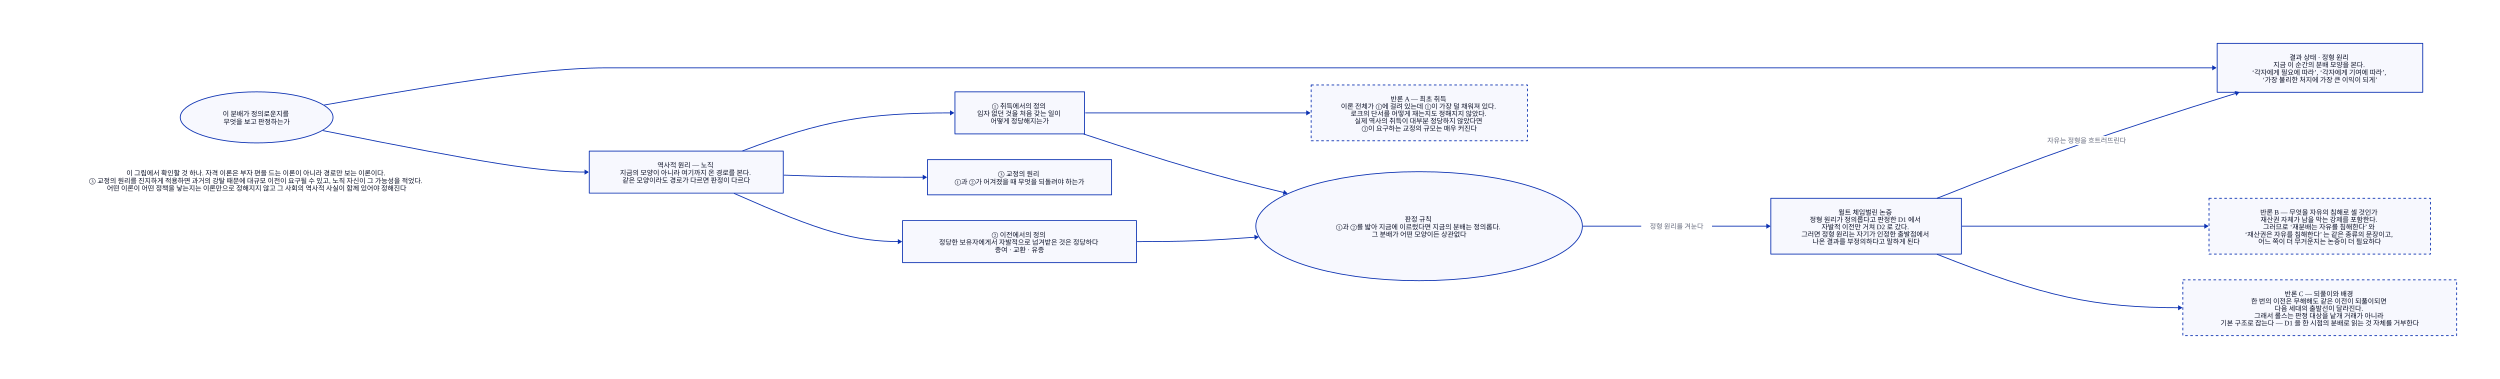
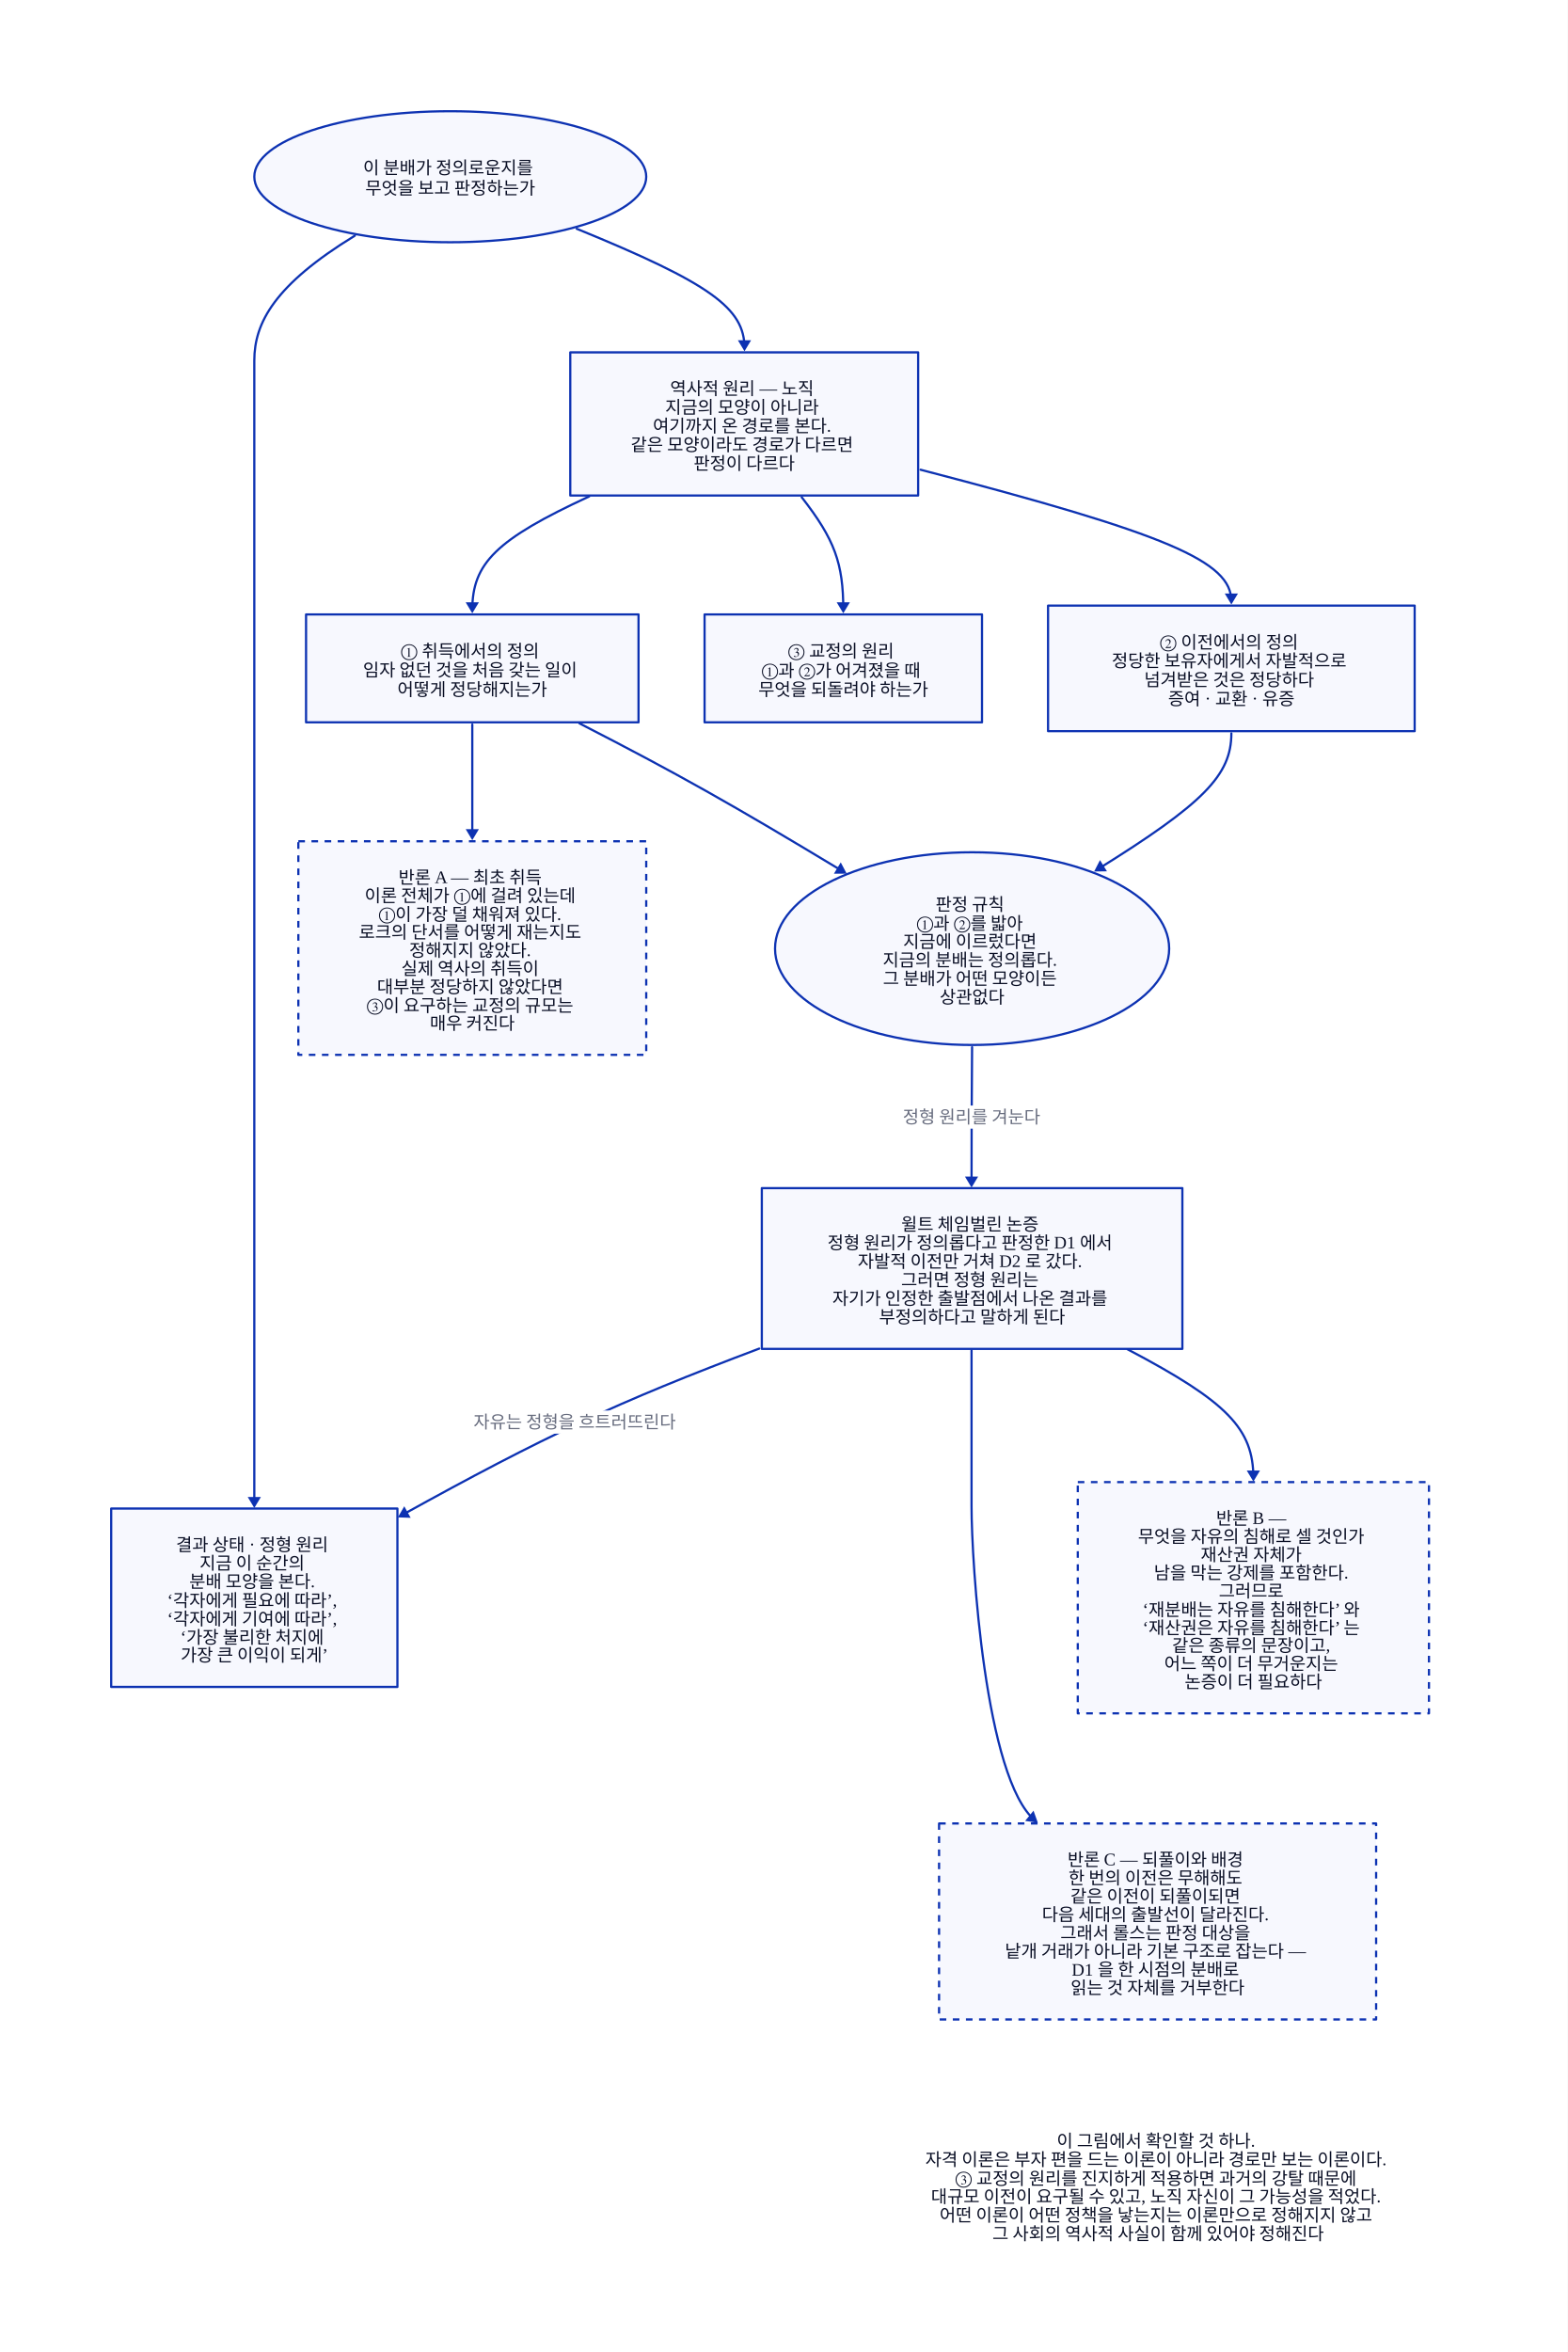
- <svg xmlns="http://www.w3.org/2000/svg" width="5825" height="883" class="d2-3023421021 d2-svg" viewBox="-101 -101 5825 883">
-   <rect width="5825" height="883" x="-101" y="-101" rx="0" style="fill:#fff" />
-   <style>.connection,.shape{stroke-linejoin:round}.shape{shape-rendering:geometricPrecision}.connection{stroke-linecap:round}.d2-3023421021 .fill-N1{fill:#0a0f25}.d2-3023421021 .fill-N2{fill:#676c7e}.d2-3023421021 .fill-B6{fill:#f7f8fe}.d2-3023421021 .stroke-B1,.d2-3023421021 .stroke-B2{stroke:#0d32b2}.s0{stroke-width:2}.s1{text-anchor:middle;font-size:16px}.s2{stroke-width:2;stroke-dasharray:6,5.919}</style>
+ <svg xmlns="http://www.w3.org/2000/svg" width="1424" height="2136" class="d2-2722603507 d2-svg" viewBox="-101 -101 1424 2136">
+   <rect width="1424" height="2136" x="-101" y="-101" rx="0" style="fill:#fff" />
+   <style>.connection,.shape{stroke-linejoin:round}.shape{shape-rendering:geometricPrecision}.connection{stroke-linecap:round}.d2-2722603507 .fill-N1{fill:#0a0f25}.d2-2722603507 .fill-N2{fill:#676c7e}.d2-2722603507 .fill-B6{fill:#f7f8fe}.d2-2722603507 .stroke-B1,.d2-2722603507 .stroke-B2{stroke:#0d32b2}.s0{stroke-width:2}.s1{text-anchor:middle;font-size:16px}.s2{stroke-width:2;stroke-dasharray:6,5.919}</style>
  <g>
    <g class="shape">
-       <ellipse cx="497" cy="172.5" class="shape stroke-B1 fill-B6 s0" rx="178" ry="59.5" />
+       <ellipse cx="308" cy="59.5" class="shape stroke-B1 fill-B6 s0" rx="178" ry="59.5" />
    </g>
-     <text x="497" y="170" class="text-bold fill-N1 s1">
-       <tspan x="497" dy="0">이 분배가 정의로운지를</tspan>
-       <tspan x="497" dy="18.5">무엇을 보고 판정하는가</tspan>
+     <text x="308" y="57" class="text-bold fill-N1 s1">
+       <tspan x="308" dy="0">이 분배가 정의로운지를</tspan>
+       <tspan x="308" dy="18.5">무엇을 보고 판정하는가</tspan>
    </text>
  </g>
  <g>
    <g class="shape">
-       <path d="M5065 0h479v114h-479z" class="stroke-B1 fill-B6 s0" />
+       <path d="M0 1269h260v162H0z" class="stroke-B1 fill-B6 s0" />
    </g>
-     <text x="5304.5" y="38.5" class="text-bold fill-N1 s1">
-       <tspan x="5304.5" dy="0">결과 상태 · 정형 원리</tspan>
-       <tspan x="5304.5" dy="17.25">지금 이 순간의 분배 모양을 본다.</tspan>
-       <tspan x="5304.5" dy="17.25">‘각자에게 필요에 따라’, ‘각자에게 기여에 따라’,</tspan>
-       <tspan x="5304.5" dy="17.25">‘가장 불리한 처지에 가장 큰 이익이 되게’</tspan>
+     <text x="130" y="1307.5" class="text-bold fill-N1 s1">
+       <tspan x="130" dy="0">결과 상태 · 정형 원리</tspan>
+       <tspan x="130" dy="16.714">지금 이 순간의</tspan>
+       <tspan x="130" dy="16.714">분배 모양을 본다.</tspan>
+       <tspan x="130" dy="16.714">‘각자에게 필요에 따라’,</tspan>
+       <tspan x="130" dy="16.714">‘각자에게 기여에 따라’,</tspan>
+       <tspan x="130" dy="16.714">‘가장 불리한 처지에</tspan>
+       <tspan x="130" dy="16.714">가장 큰 이익이 되게’</tspan>
    </text>
  </g>
  <g>
    <g class="shape">
-       <path d="M1272 251h452v98h-452z" class="stroke-B1 fill-B6 s0" />
+       <path d="M417 219h316v130H417z" class="stroke-B1 fill-B6 s0" />
    </g>
-     <text x="1498" y="289.5" class="text-bold fill-N1 s1">
-       <tspan x="1498" dy="0">역사적 원리 — 노직</tspan>
-       <tspan x="1498" dy="17.667">지금의 모양이 아니라 여기까지 온 경로를 본다.</tspan>
-       <tspan x="1498" dy="17.667">같은 모양이라도 경로가 다르면 판정이 다르다</tspan>
+     <text x="575" y="257.5" class="text-bold fill-N1 s1">
+       <tspan x="575" dy="0">역사적 원리 — 노직</tspan>
+       <tspan x="575" dy="17">지금의 모양이 아니라</tspan>
+       <tspan x="575" dy="17">여기까지 온 경로를 본다.</tspan>
+       <tspan x="575" dy="17">같은 모양이라도 경로가 다르면</tspan>
+       <tspan x="575" dy="17">판정이 다르다</tspan>
    </text>
  </g>
  <g>
    <g class="shape">
-       <path d="M2124 113h302v98h-302z" class="stroke-B1 fill-B6 s0" />
+       <path d="M177 457h302v98H177z" class="stroke-B1 fill-B6 s0" />
    </g>
-     <text x="2275" y="151.5" class="text-bold fill-N1 s1">
-       <tspan x="2275" dy="0">① 취득에서의 정의</tspan>
-       <tspan x="2275" dy="17.667">임자 없던 것을 처음 갖는 일이</tspan>
-       <tspan x="2275" dy="17.667">어떻게 정당해지는가</tspan>
+     <text x="328" y="495.5" class="text-bold fill-N1 s1">
+       <tspan x="328" dy="0">① 취득에서의 정의</tspan>
+       <tspan x="328" dy="17.667">임자 없던 것을 처음 갖는 일이</tspan>
+       <tspan x="328" dy="17.667">어떻게 정당해지는가</tspan>
    </text>
  </g>
  <g>
    <g class="shape">
-       <path d="M2002 413h545v98h-545z" class="stroke-B1 fill-B6 s0" />
+       <path d="M851 449h333v114H851z" class="stroke-B1 fill-B6 s0" />
    </g>
-     <text x="2274.5" y="451.5" class="text-bold fill-N1 s1">
-       <tspan x="2274.5" dy="0">② 이전에서의 정의</tspan>
-       <tspan x="2274.5" dy="17.667">정당한 보유자에게서 자발적으로 넘겨받은 것은 정당하다</tspan>
-       <tspan x="2274.5" dy="17.667">증여 · 교환 · 유증</tspan>
+     <text x="1017.5" y="487.5" class="text-bold fill-N1 s1">
+       <tspan x="1017.5" dy="0">② 이전에서의 정의</tspan>
+       <tspan x="1017.5" dy="17.25">정당한 보유자에게서 자발적으로</tspan>
+       <tspan x="1017.5" dy="17.25">넘겨받은 것은 정당하다</tspan>
+       <tspan x="1017.5" dy="17.25">증여 · 교환 · 유증</tspan>
    </text>
  </g>
  <g>
    <g class="shape">
-       <path d="M2060 271h429v82h-429z" class="stroke-B1 fill-B6 s0" />
+       <path d="M539 457h252v98H539z" class="stroke-B1 fill-B6 s0" />
    </g>
-     <text x="2274.5" y="309.5" class="text-bold fill-N1 s1">
-       <tspan x="2274.5" dy="0">③ 교정의 원리</tspan>
-       <tspan x="2274.5" dy="18.5">①과 ②가 어겨졌을 때 무엇을 되돌려야 하는가</tspan>
+     <text x="665" y="495.5" class="text-bold fill-N1 s1">
+       <tspan x="665" dy="0">③ 교정의 원리</tspan>
+       <tspan x="665" dy="17.667">①과 ②가 어겨졌을 때</tspan>
+       <tspan x="665" dy="17.667">무엇을 되돌려야 하는가</tspan>
    </text>
  </g>
  <g>
    <g class="shape">
-       <ellipse cx="3205.5" cy="426" class="shape stroke-B1 fill-B6 s0" rx="380.5" ry="127" />
+       <ellipse cx="782" cy="760.5" class="shape stroke-B1 fill-B6 s0" rx="179" ry="87.5" />
    </g>
-     <text x="3205.5" y="415.5" class="text-bold fill-N1 s1">
-       <tspan x="3205.5" dy="0">판정 규칙</tspan>
-       <tspan x="3205.5" dy="17.667">①과 ②를 밟아 지금에 이르렀다면 지금의 분배는 정의롭다.</tspan>
-       <tspan x="3205.5" dy="17.667">그 분배가 어떤 모양이든 상관없다</tspan>
+     <text x="782" y="726" class="text-bold fill-N1 s1">
+       <tspan x="782" dy="0">판정 규칙</tspan>
+       <tspan x="782" dy="16.833">①과 ②를 밟아</tspan>
+       <tspan x="782" dy="16.833">지금에 이르렀다면</tspan>
+       <tspan x="782" dy="16.833">지금의 분배는 정의롭다.</tspan>
+       <tspan x="782" dy="16.833">그 분배가 어떤 모양이든</tspan>
+       <tspan x="782" dy="16.833">상관없다</tspan>
    </text>
  </g>
  <g>
    <g class="shape">
-       <path d="M4025 361h444v130h-444z" class="stroke-B1 fill-B6 s0" />
+       <path d="M591 978h382v146H591z" class="stroke-B1 fill-B6 s0" />
    </g>
-     <text x="4247" y="399.5" class="text-bold fill-N1 s1">
-       <tspan x="4247" dy="0">윌트 체임벌린 논증</tspan>
-       <tspan x="4247" dy="17">정형 원리가 정의롭다고 판정한 D1 에서</tspan>
-       <tspan x="4247" dy="17">자발적 이전만 거쳐 D2 로 갔다.</tspan>
-       <tspan x="4247" dy="17">그러면 정형 원리는 자기가 인정한 출발점에서</tspan>
-       <tspan x="4247" dy="17">나온 결과를 부정의하다고 말하게 된다</tspan>
+     <text x="782" y="1016.5" class="text-bold fill-N1 s1">
+       <tspan x="782" dy="0">윌트 체임벌린 논증</tspan>
+       <tspan x="782" dy="16.833">정형 원리가 정의롭다고 판정한 D1 에서</tspan>
+       <tspan x="782" dy="16.833">자발적 이전만 거쳐 D2 로 갔다.</tspan>
+       <tspan x="782" dy="16.833">그러면 정형 원리는</tspan>
+       <tspan x="782" dy="16.833">자기가 인정한 출발점에서 나온 결과를</tspan>
+       <tspan x="782" dy="16.833">부정의하다고 말하게 된다</tspan>
    </text>
  </g>
  <g>
    <g class="shape">
-       <path d="M2954 97h504v130h-504z" class="stroke-B2 fill-B6 s2" />
+       <path d="M170 663h316v194H170z" class="stroke-B2 fill-B6 s2" />
    </g>
-     <text x="3206" y="135.5" class="text-bold fill-N1 s1">
-       <tspan x="3206" dy="0">반론 A — 최초 취득</tspan>
-       <tspan x="3206" dy="17">이론 전체가 ①에 걸려 있는데 ①이 가장 덜 채워져 있다.</tspan>
-       <tspan x="3206" dy="17">로크의 단서를 어떻게 재는지도 정해지지 않았다.</tspan>
-       <tspan x="3206" dy="17">실제 역사의 취득이 대부분 정당하지 않았다면</tspan>
-       <tspan x="3206" dy="17">③이 요구하는 교정의 규모는 매우 커진다</tspan>
+     <text x="328" y="701.5" class="text-bold fill-N1 s1">
+       <tspan x="328" dy="0">반론 A — 최초 취득</tspan>
+       <tspan x="328" dy="16.556">이론 전체가 ①에 걸려 있는데</tspan>
+       <tspan x="328" dy="16.556">①이 가장 덜 채워져 있다.</tspan>
+       <tspan x="328" dy="16.556">로크의 단서를 어떻게 재는지도</tspan>
+       <tspan x="328" dy="16.556">정해지지 않았다.</tspan>
+       <tspan x="328" dy="16.556">실제 역사의 취득이</tspan>
+       <tspan x="328" dy="16.556">대부분 정당하지 않았다면</tspan>
+       <tspan x="328" dy="16.556">③이 요구하는 교정의 규모는</tspan>
+       <tspan x="328" dy="16.556">매우 커진다</tspan>
    </text>
  </g>
  <g>
    <g class="shape">
-       <path d="M5046 361h516v130h-516z" class="stroke-B2 fill-B6 s2" />
+       <path d="M878 1245h319v210H878z" class="stroke-B2 fill-B6 s2" />
    </g>
-     <text x="5304" y="399.5" class="text-bold fill-N1 s1">
-       <tspan x="5304" dy="0">반론 B — 무엇을 자유의 침해로 셀 것인가</tspan>
-       <tspan x="5304" dy="17">재산권 자체가 남을 막는 강제를 포함한다.</tspan>
-       <tspan x="5304" dy="17">그러므로 ‘재분배는 자유를 침해한다’ 와</tspan>
-       <tspan x="5304" dy="17">‘재산권은 자유를 침해한다’ 는 같은 종류의 문장이고,</tspan>
-       <tspan x="5304" dy="17">어느 쪽이 더 무거운지는 논증이 더 필요하다</tspan>
+     <text x="1037.5" y="1283.5" class="text-bold fill-N1 s1">
+       <tspan x="1037.5" dy="0">반론 B —</tspan>
+       <tspan x="1037.5" dy="16.5">무엇을 자유의 침해로 셀 것인가</tspan>
+       <tspan x="1037.5" dy="16.5">재산권 자체가</tspan>
+       <tspan x="1037.5" dy="16.5">남을 막는 강제를 포함한다.</tspan>
+       <tspan x="1037.5" dy="16.5">그러므로</tspan>
+       <tspan x="1037.5" dy="16.5">‘재분배는 자유를 침해한다’ 와</tspan>
+       <tspan x="1037.5" dy="16.5">‘재산권은 자유를 침해한다’ 는</tspan>
+       <tspan x="1037.5" dy="16.5">같은 종류의 문장이고,</tspan>
+       <tspan x="1037.5" dy="16.5">어느 쪽이 더 무거운지는</tspan>
+       <tspan x="1037.5" dy="16.5">논증이 더 필요하다</tspan>
    </text>
  </g>
  <g>
    <g class="shape">
-       <path d="M4985 551h638v130h-638z" class="stroke-B2 fill-B6 s2" />
+       <path d="M752 1555h397v178H752z" class="stroke-B2 fill-B6 s2" />
    </g>
-     <text x="5304" y="589.5" class="text-bold fill-N1 s1">
-       <tspan x="5304" dy="0">반론 C — 되풀이와 배경</tspan>
-       <tspan x="5304" dy="17">한 번의 이전은 무해해도 같은 이전이 되풀이되면</tspan>
-       <tspan x="5304" dy="17">다음 세대의 출발선이 달라진다.</tspan>
-       <tspan x="5304" dy="17">그래서 롤스는 판정 대상을 낱개 거래가 아니라</tspan>
-       <tspan x="5304" dy="17">기본 구조로 잡는다 — D1 을 한 시점의 분배로 읽는 것 자체를 거부한다</tspan>
+     <text x="950.5" y="1593.5" class="text-bold fill-N1 s1">
+       <tspan x="950.5" dy="0">반론 C — 되풀이와 배경</tspan>
+       <tspan x="950.5" dy="16.625">한 번의 이전은 무해해도</tspan>
+       <tspan x="950.5" dy="16.625">같은 이전이 되풀이되면</tspan>
+       <tspan x="950.5" dy="16.625">다음 세대의 출발선이 달라진다.</tspan>
+       <tspan x="950.5" dy="16.625">그래서 롤스는 판정 대상을</tspan>
+       <tspan x="950.5" dy="16.625">낱개 거래가 아니라 기본 구조로 잡는다 —</tspan>
+       <tspan x="950.5" dy="16.625">D1 을 한 시점의 분배로</tspan>
+       <tspan x="950.5" dy="16.625">읽는 것 자체를 거부한다</tspan>
    </text>
  </g>
-   <text x="497" y="308" class="fill-N1 s1">
-     <tspan x="497" dy="0">이 그림에서 확인할 것 하나. 자격 이론은 부자 편을 드는 이론이 아니라 경로만 보는 이론이다.</tspan>
-     <tspan x="497" dy="17.667">③ 교정의 원리를 진지하게 적용하면 과거의 강탈 때문에 대규모 이전이 요구될 수 있고, 노직 자신이 그 가능성을 적었다.</tspan>
-     <tspan x="497" dy="17.667">어떤 이론이 어떤 정책을 낳는지는 이론만으로 정해지지 않고 그 사회의 역사적 사실이 함께 있어야 정해진다</tspan>
+   <text x="951" y="1849" class="fill-N1 s1">
+     <tspan x="951" dy="0">이 그림에서 확인할 것 하나.</tspan>
+     <tspan x="951" dy="16.833">자격 이론은 부자 편을 드는 이론이 아니라 경로만 보는 이론이다.</tspan>
+     <tspan x="951" dy="16.833">③ 교정의 원리를 진지하게 적용하면 과거의 강탈 때문에</tspan>
+     <tspan x="951" dy="16.833">대규모 이전이 요구될 수 있고, 노직 자신이 그 가능성을 적었다.</tspan>
+     <tspan x="951" dy="16.833">어떤 이론이 어떤 정책을 낳는지는 이론만으로 정해지지 않고</tspan>
+     <tspan x="951" dy="16.833">그 사회의 역사적 사실이 함께 있어야 정해진다</tspan>
  </text>
-   <marker id="mk-d2-3023421021-3488378134" markerHeight="12" markerUnits="userSpaceOnUse" markerWidth="10" orient="auto" refX="7" refY="6" viewBox="0 0 10 12">
+   <marker id="mk-d2-2722603507-3488378134" markerHeight="12" markerUnits="userSpaceOnUse" markerWidth="10" orient="auto" refX="7" refY="6" viewBox="0 0 10 12">
    <path stroke-width="2" d="m0 0 10 6-10 6z" class="connection" style="fill:#0d32b2" />
  </marker>
-   <path fill="none" marker-end="url(#mk-d2-3023421021-3488378134)" d="M654.968 143.643C1037 74.4 1206 57 1315.5 57h3745" class="connection stroke-B1 s0" mask="url(#d2-3023421021)" />
-   <path fill="none" marker-end="url(#mk-d2-3023421021-3488378134)" d="M651.96 203.394C1036.4 280.6 1160.8 300 1268 300" class="connection stroke-B1 s0" mask="url(#d2-3023421021)" />
-   <path fill="none" marker-end="url(#mk-d2-3023421021-3488378134)" d="M1629.87 250.292C1816 179.8 1915.1 162 2119.5 162" class="connection stroke-B1 s0" mask="url(#d2-3023421021)" />
-   <path fill="none" marker-end="url(#mk-d2-3023421021-3488378134)" d="M1609.829 349.81C1812 439.4 1890.8 462 1998 462" class="connection stroke-B1 s0" mask="url(#d2-3023421021)" />
-   <path fill="none" marker-end="url(#mk-d2-3023421021-3488378134)" d="M1725.999 307.072C1835.2 311 1902.4 312 2056 312" class="connection stroke-B1 s0" mask="url(#d2-3023421021)" />
-   <path fill="none" marker-end="url(#mk-d2-3023421021-3488378134)" d="M2424.899 211.628c208.5 68.972 303.901 96.772 471.214 137.428" class="connection stroke-B1 s0" mask="url(#d2-3023421021)" />
-   <path fill="none" marker-end="url(#mk-d2-3023421021-3488378134)" d="M2549 462c109.2 0 166.4-2.2 280.011-10.702" class="connection stroke-B1 s0" mask="url(#d2-3023421021)" />
-   <path fill="none" marker-end="url(#mk-d2-3023421021-3488378134)" d="M3588 426h433.5" class="connection stroke-B1 s0" mask="url(#d2-3023421021)" />
-   <text x="3805.5" y="432" class="text-italic fill-N2 s1">정형 원리를 겨눈다</text>
-   <path fill="none" marker-end="url(#mk-d2-3023421021-3488378134)" d="M4412.858 360.76C4663.8 260.7 4805.2 211.1 5114.182 114.69" class="connection stroke-B1 s0" mask="url(#d2-3023421021)" />
-   <text x="4761" y="232" class="text-italic fill-N2 s1">자유는 정형을 흐트러뜨린다</text>
-   <path fill="none" marker-end="url(#mk-d2-3023421021-3488378134)" d="M2428.5 162h521" class="connection stroke-B1 s0" mask="url(#d2-3023421021)" />
-   <path fill="none" marker-end="url(#mk-d2-3023421021-3488378134)" d="M4471 426h571" class="connection stroke-B1 s0" mask="url(#d2-3023421021)" />
-   <path fill="none" marker-end="url(#mk-d2-3023421021-3488378134)" d="M4412.86 491.736C4663.8 591 4778.6 616 4981 616" class="connection stroke-B1 s0" mask="url(#d2-3023421021)" />
-   <mask id="d2-3023421021" width="5825" height="883" x="-101" y="-101" maskUnits="userSpaceOnUse">
-     <path fill="#fff" d="M-101-101h5825v883H-101z" />
-     <path d="M3723 416h165v21h-165zM4640 216h242v21h-242z" />
+   <path fill="none" marker-end="url(#mk-d2-2722603507-3488378134)" d="M221.295 113.045C148.6 157.6 130 192 130 226.5v1039" class="connection stroke-B1 s0" mask="url(#d2-2722603507)" />
+   <path fill="none" marker-end="url(#mk-d2-2722603507-3488378134)" d="M422.852 106.756C544.4 156.4 575.25 179 575.25 215" class="connection stroke-B1 s0" mask="url(#d2-2722603507)" />
+   <path fill="none" marker-end="url(#mk-d2-2722603507-3488378134)" d="M434.185 349.84C349.6 389 328 410.6 328 453" class="connection stroke-B1 s0" mask="url(#d2-2722603507)" />
+   <path fill="none" marker-end="url(#mk-d2-2722603507-3488378134)" d="M735.186 325.588C960.65 384.217 1017.5 409 1017.5 445" class="connection stroke-B1 s0" mask="url(#d2-2722603507)" />
+   <path fill="none" marker-end="url(#mk-d2-2722603507-3488378134)" d="M627.23 350.577C657.2 389 665 410.6 665 453" class="connection stroke-B1 s0" mask="url(#d2-2722603507)" />
+   <path fill="none" marker-end="url(#mk-d2-2722603507-3488378134)" d="M425.28 555.913C513.9 601.4 563 629 665.575 690.933" class="connection stroke-B1 s0" mask="url(#d2-2722603507)" />
+   <path fill="none" marker-end="url(#mk-d2-2722603507-3488378134)" d="M1017.5 565c0 38-25.1 63.6-122.103 123.889" class="connection stroke-B1 s0" mask="url(#d2-2722603507)" />
+   <path fill="none" marker-end="url(#mk-d2-2722603507-3488378134)" d="M781.986 850c-.386 53.6-.486 79.7-.486 124.5" class="connection stroke-B1 s0" mask="url(#d2-2722603507)" />
+   <text x="781.5" y="919" class="text-italic fill-N2 s1">정형 원리를 겨눈다</text>
+   <path fill="none" marker-end="url(#mk-d2-2722603507-3488378134)" d="M588.629 1123.735c-128.529 48.47-194.729 79.365-325.63 151.828" class="connection stroke-B1 s0" mask="url(#d2-2722603507)" />
+   <text x="421" y="1196" class="text-italic fill-N2 s1">자유는 정형을 흐트러뜨린다</text>
+   <path fill="none" marker-end="url(#mk-d2-2722603507-3488378134)" d="M328 557v102" class="connection stroke-B1 s0" mask="url(#d2-2722603507)" />
+   <path fill="none" marker-end="url(#mk-d2-2722603507-3488378134)" d="M923.27 1124.43c91.03 47.87 114.23 72.27 114.23 117.07" class="connection stroke-B1 s0" mask="url(#d2-2722603507)" />
+   <path fill="none" marker-end="url(#mk-d2-2722603507-3488378134)" d="M781.5 1125.5v141.75c0 49.65 12.2 247.75 57.906 285.214" class="connection stroke-B1 s0" mask="url(#d2-2722603507)" />
+   <mask id="d2-2722603507" width="1424" height="2136" x="-101" y="-101" maskUnits="userSpaceOnUse">
+     <path fill="#fff" d="M-101-101h1424v2136H-101z" />
+     <path d="M699 903h165v21H699zM300 1180h242v21H300z" />
  </mask>
</svg>
